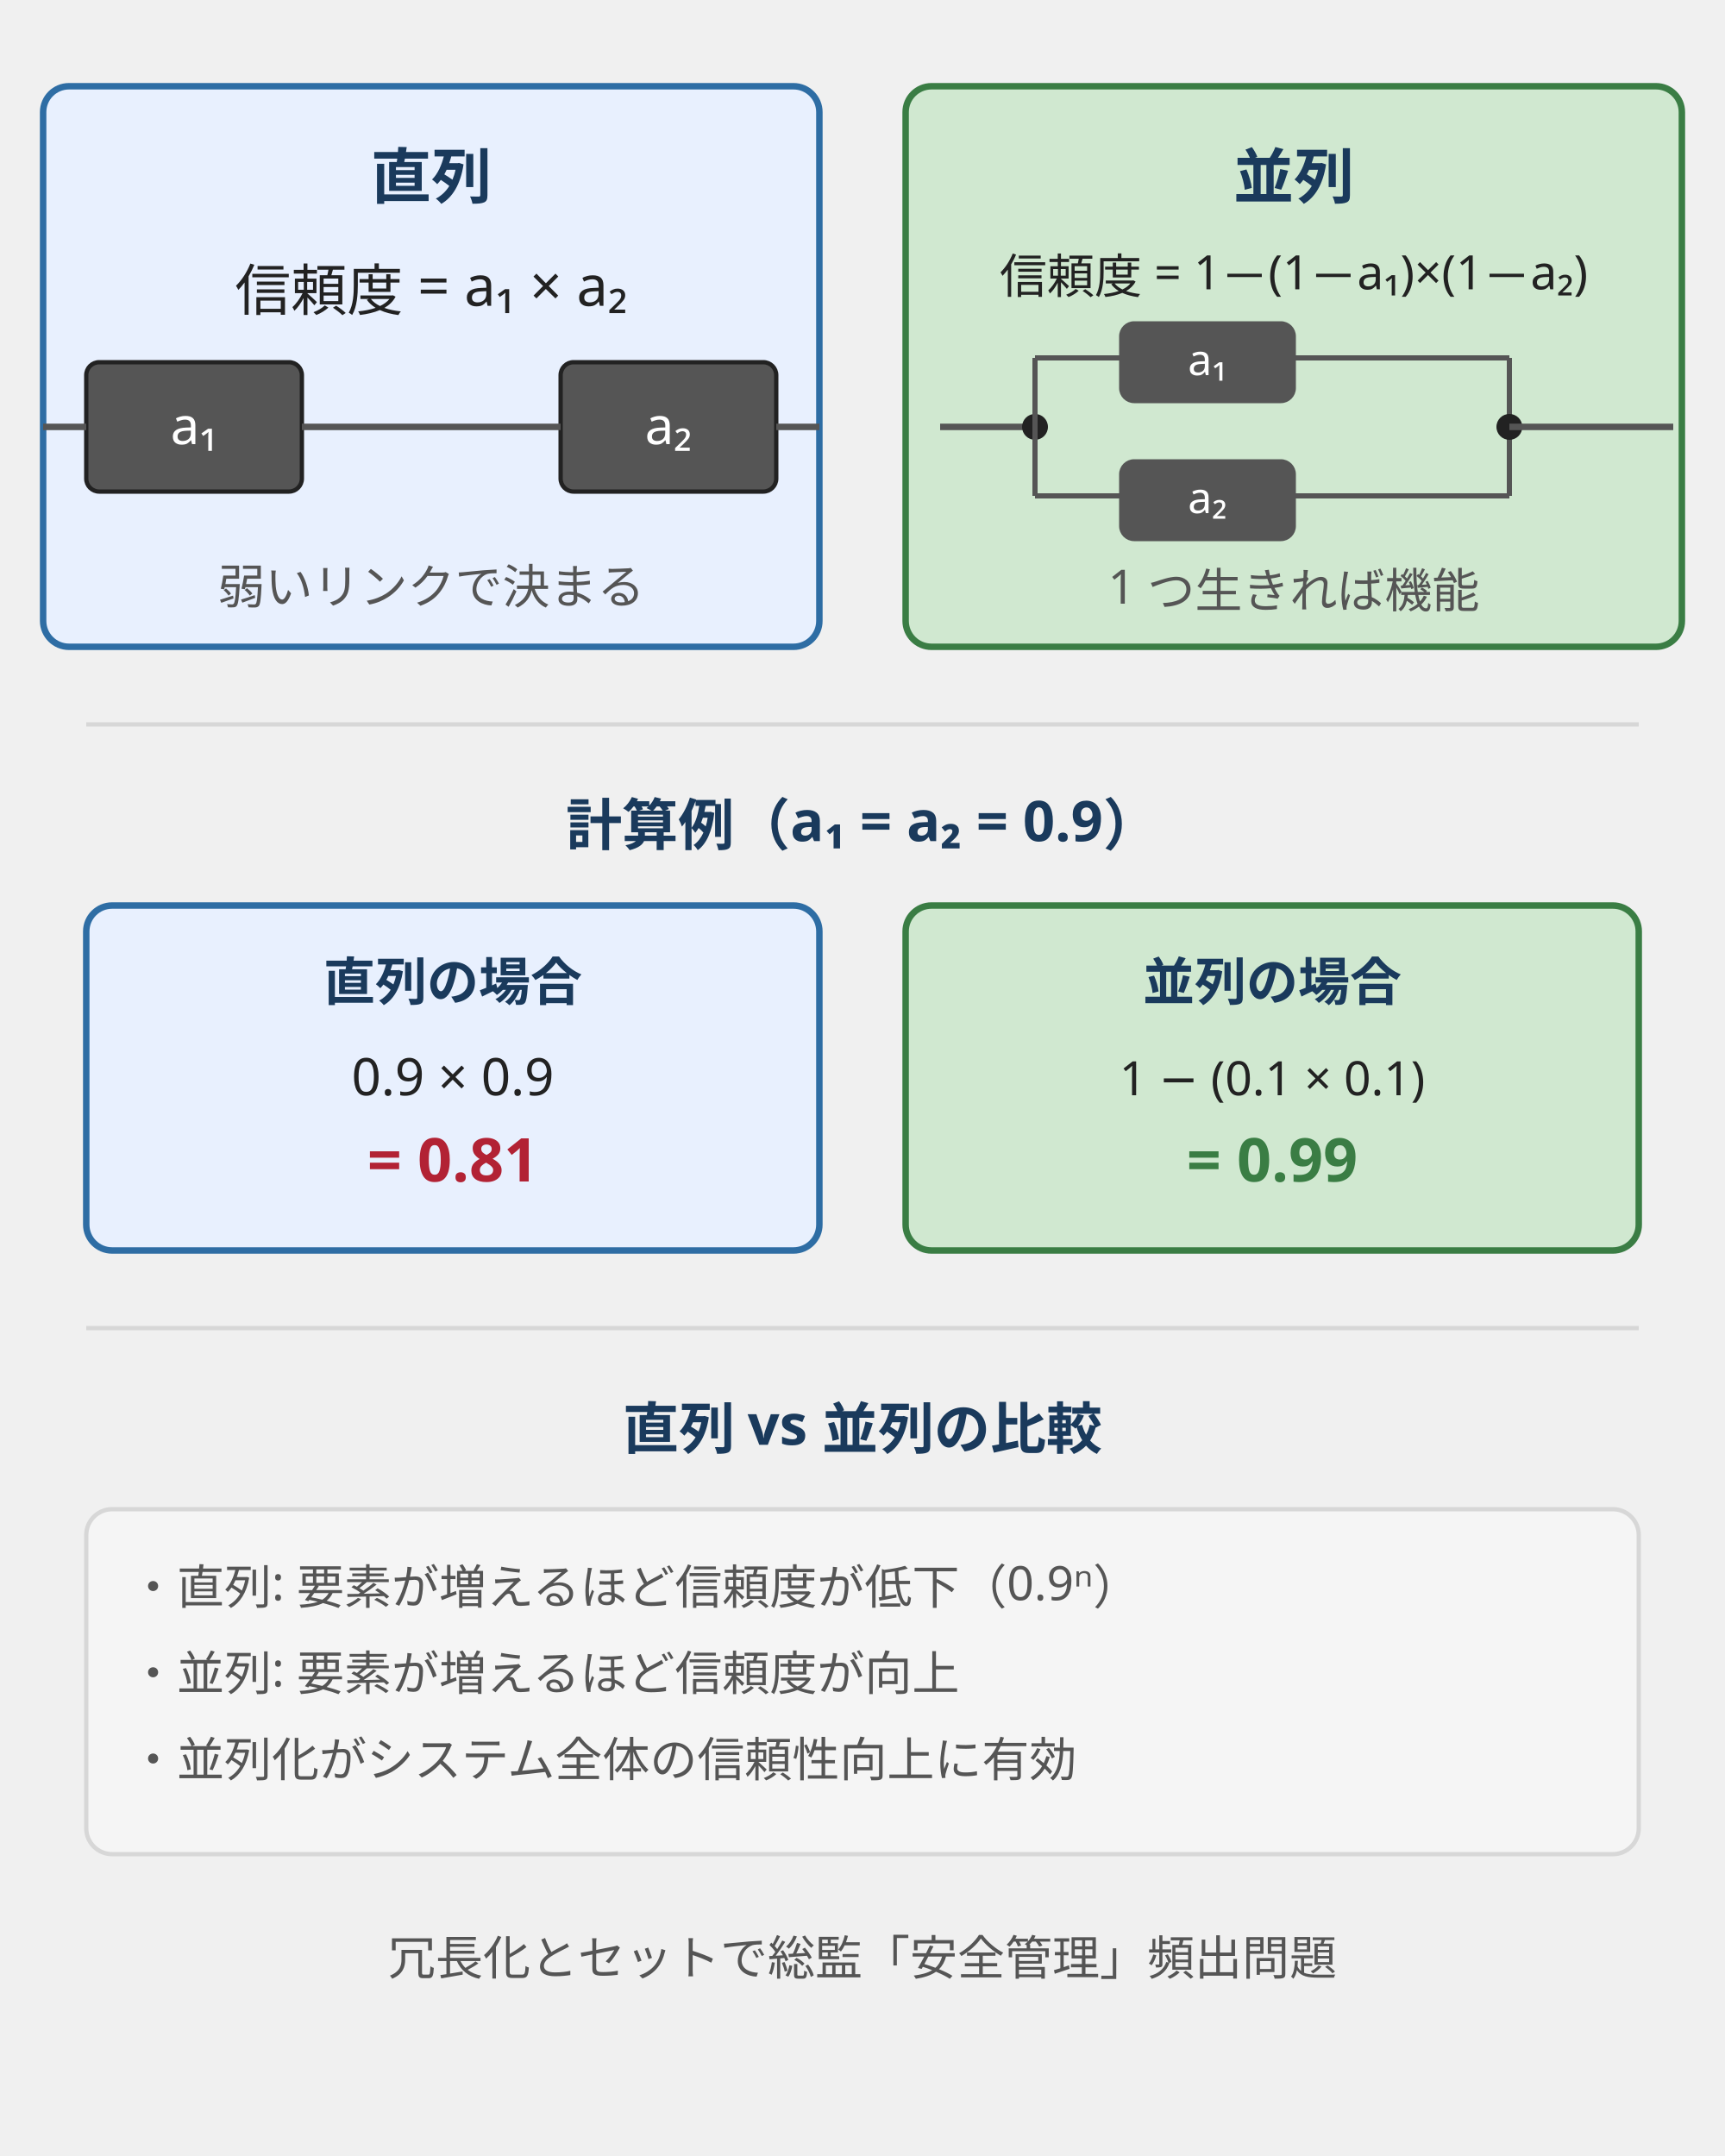
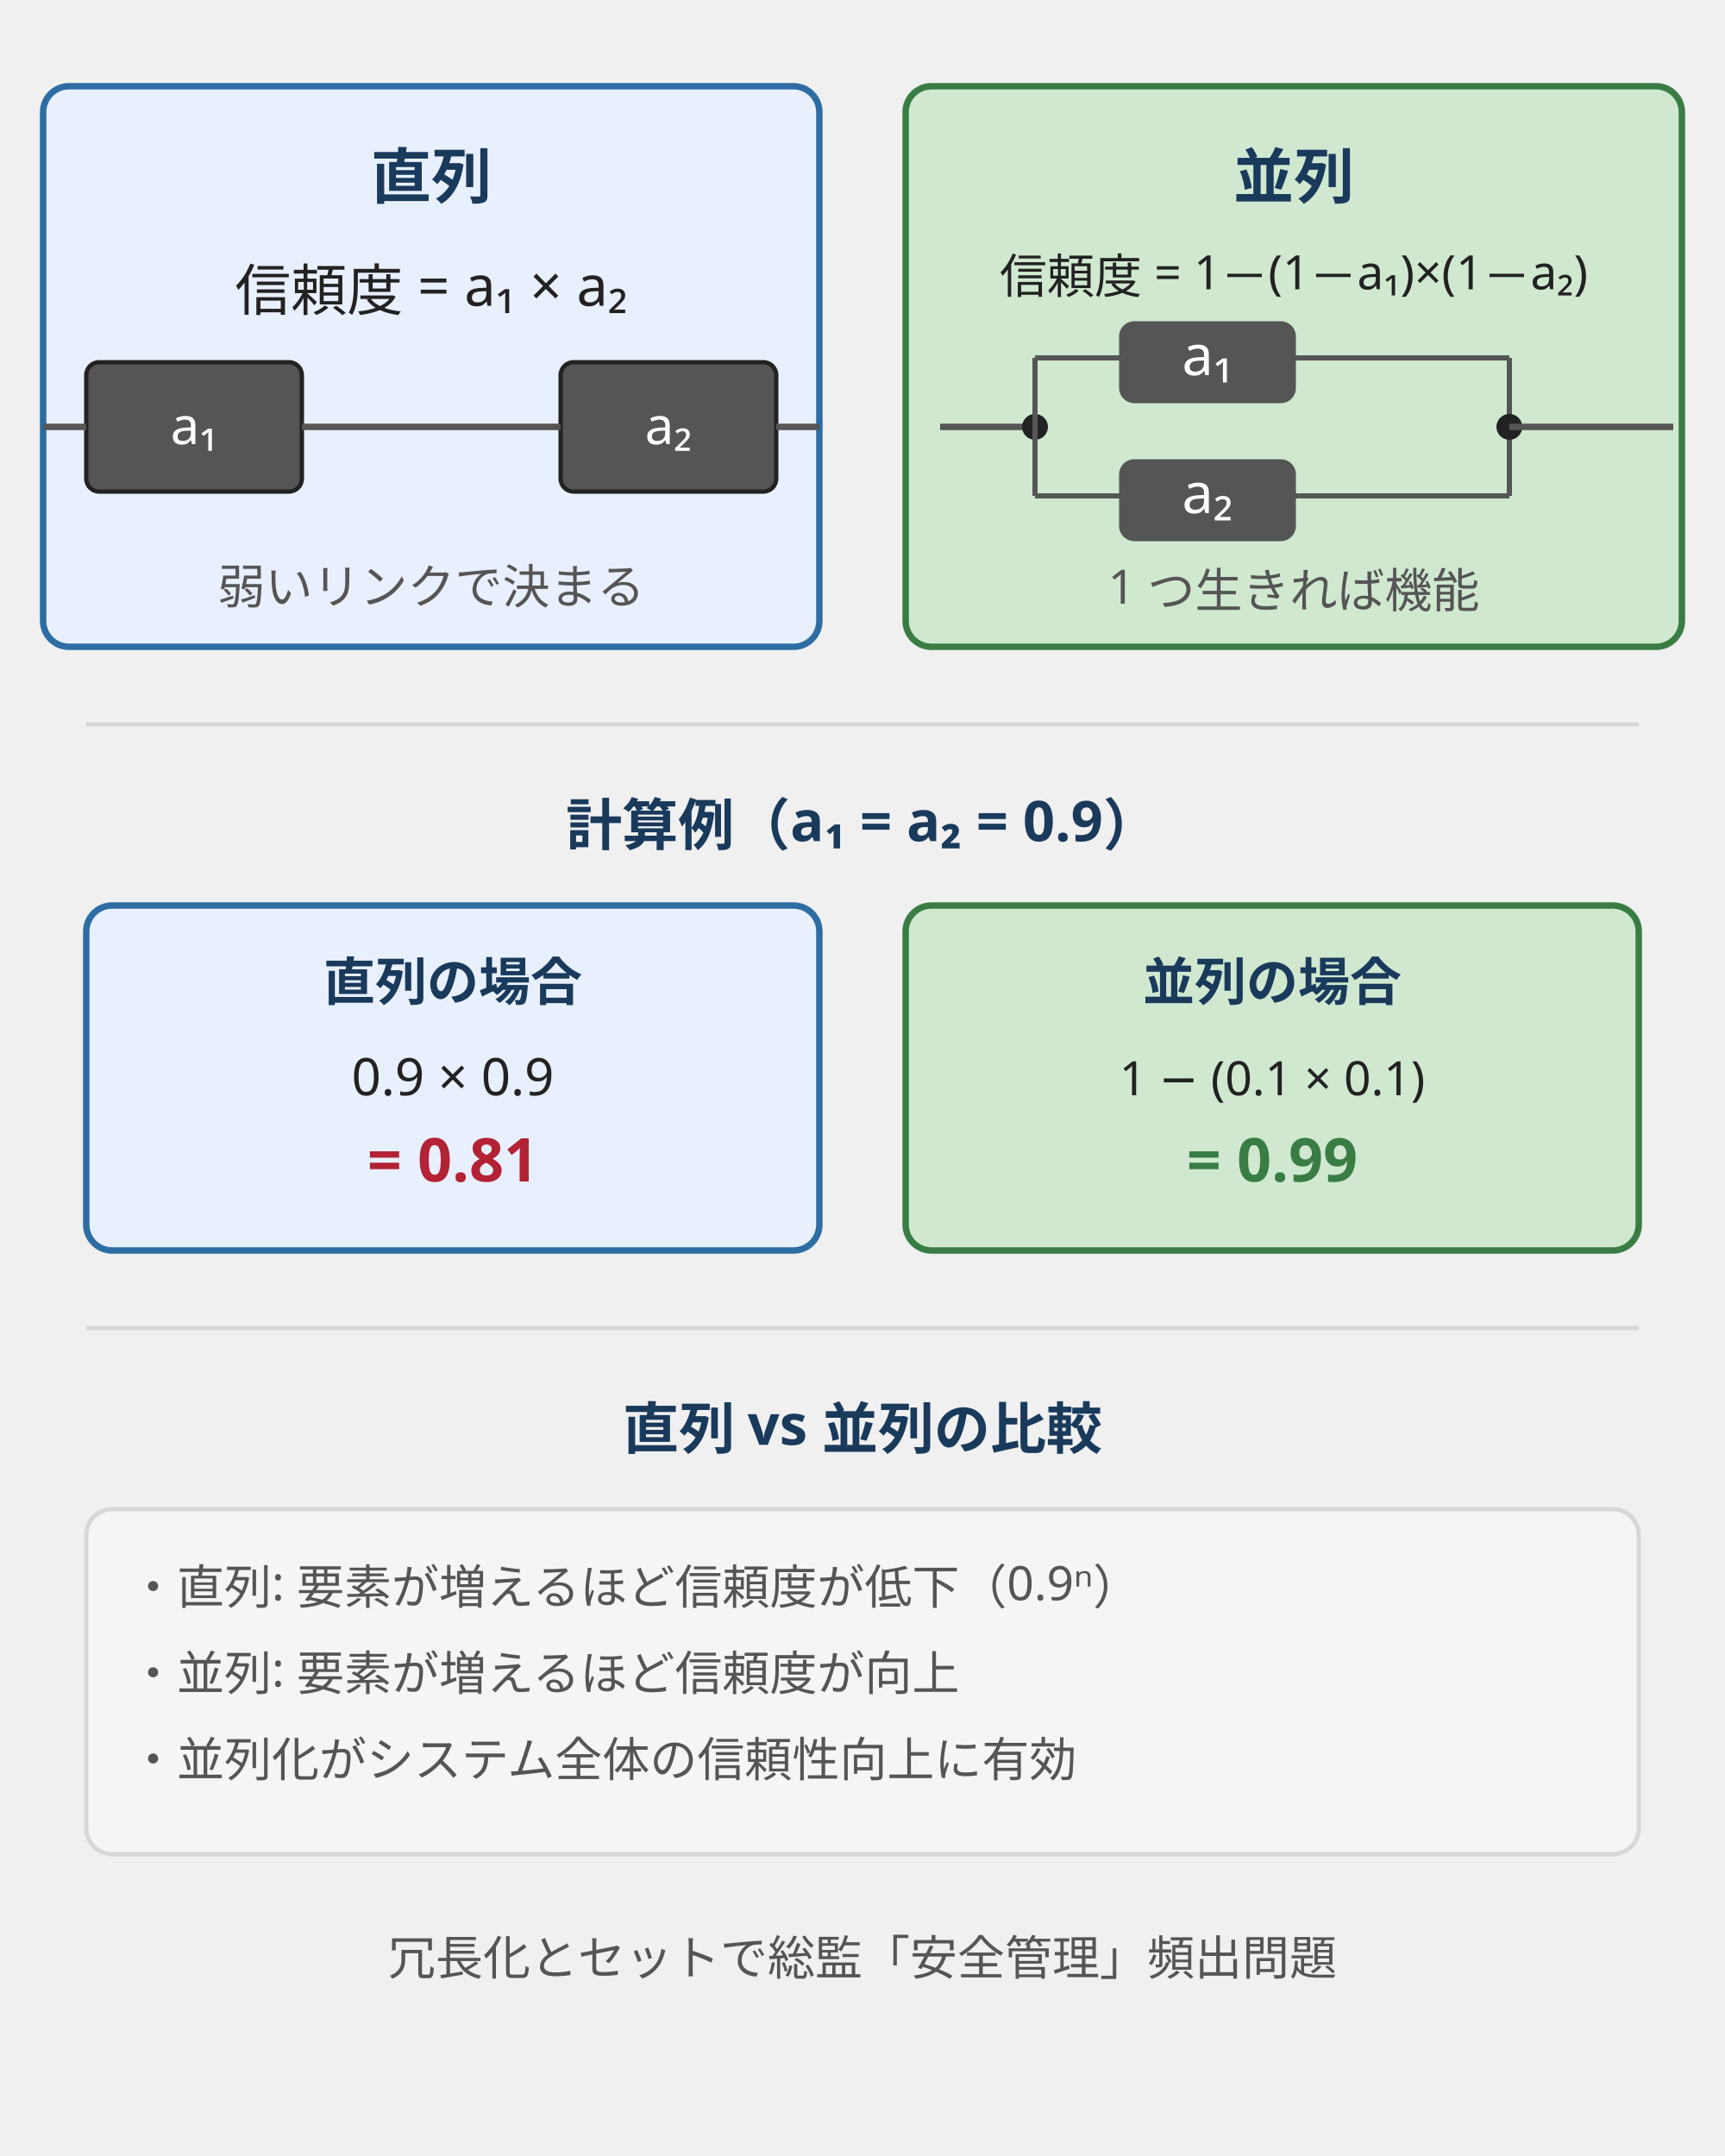
<svg xmlns="http://www.w3.org/2000/svg" width="400" height="500" viewBox="0 0 400 500" font-family="sans-serif" font-size="12" style="max-width:400px;width:100%" role="img" aria-label="直列・並列信頼度の計算式">
  <rect x="10" y="20" width="180" height="130" rx="6" fill="#e8f0fe" stroke="#2e6da4" stroke-width="1.5" />
  <text x="100" y="46" text-anchor="middle" fill="#1a3a5c" font-weight="bold" font-size="14">直列</text>
  <text x="100" y="72" text-anchor="middle" fill="#222" font-size="13">信頼度 = a₁ × a₂</text>
  <rect x="20" y="84" width="50" height="30" rx="3" fill="#555" stroke="#222" />
  <text x="45" y="103" text-anchor="middle" fill="#ffffff" font-size="12">a₁</text>
  <rect x="130" y="84" width="50" height="30" rx="3" fill="#555" stroke="#222" />
  <text x="155" y="103" text-anchor="middle" fill="#ffffff" font-size="12">a₂</text>
  <line x1="10" y1="99" x2="20" y2="99" stroke="#555" stroke-width="1.5" />
  <line x1="70" y1="99" x2="130" y2="99" stroke="#555" stroke-width="1.5" />
  <line x1="180" y1="99" x2="190" y2="99" stroke="#555" stroke-width="1.5" />
  <text x="100" y="140" text-anchor="middle" fill="#555" font-size="11">弱いリンクで決まる</text>
  <rect x="210" y="20" width="180" height="130" rx="6" fill="#d0e8d0" stroke="#3a7d44" stroke-width="1.5" />
  <text x="300" y="46" text-anchor="middle" fill="#1a3a5c" font-weight="bold" font-size="14">並列</text>
  <text x="300" y="68" text-anchor="middle" fill="#222" font-size="11">信頼度 = 1－(1－a₁)×(1－a₂)</text>
  <line x1="218" y1="99" x2="240" y2="99" stroke="#555" stroke-width="1.5" />
  <circle cx="240" cy="99" r="3" fill="#222" />
  <line x1="240" y1="99" x2="240" y2="83" stroke="#555" stroke-width="1.2" />
  <line x1="240" y1="83" x2="260" y2="83" stroke="#555" stroke-width="1.2" />
  <rect x="260" y="75" width="40" height="18" rx="3" fill="#555" stroke="#555" />
-   <text x="280" y="87" text-anchor="middle" fill="#ffffff" font-size="10">a₁</text>
+   <text x="280" y="87" text-anchor="middle" fill="#ffffff" font-size="13">a₁</text>
  <line x1="300" y1="83" x2="350" y2="83" stroke="#555" stroke-width="1.2" />
  <line x1="240" y1="99" x2="240" y2="115" stroke="#555" stroke-width="1.2" />
  <line x1="240" y1="115" x2="260" y2="115" stroke="#555" stroke-width="1.2" />
  <rect x="260" y="107" width="40" height="18" rx="3" fill="#555" stroke="#555" />
-   <text x="280" y="119" text-anchor="middle" fill="#ffffff" font-size="10">a₂</text>
+   <text x="280" y="119" text-anchor="middle" fill="#ffffff" font-size="13">a₂</text>
  <line x1="300" y1="115" x2="350" y2="115" stroke="#555" stroke-width="1.2" />
  <line x1="350" y1="83" x2="350" y2="115" stroke="#555" stroke-width="1.2" />
  <circle cx="350" cy="99" r="3" fill="#222" />
  <line x1="350" y1="99" x2="388" y2="99" stroke="#555" stroke-width="1.5" />
  <text x="300" y="140" text-anchor="middle" fill="#555" font-size="11">1 つ生きれば機能</text>
  <line x1="20" y1="168" x2="380" y2="168" stroke="#d7d7d7" stroke-width="1" />
  <text x="200" y="196" text-anchor="middle" font-size="13" font-weight="bold" fill="#1a3a5c">計算例（a₁ = a₂ = 0.9）</text>
  <rect x="20" y="210" width="170" height="80" rx="6" fill="#e8f0fe" stroke="#2e6da4" stroke-width="1.5" />
  <text x="105" y="232" text-anchor="middle" font-size="12" font-weight="bold" fill="#1a3a5c">直列の場合</text>
  <text x="105" y="254" text-anchor="middle" font-size="12" fill="#222">0.9 × 0.9</text>
  <text x="105" y="274" text-anchor="middle" font-size="14" font-weight="bold" fill="#b22234">= 0.81</text>
  <rect x="210" y="210" width="170" height="80" rx="6" fill="#d0e8d0" stroke="#3a7d44" stroke-width="1.5" />
  <text x="295" y="232" text-anchor="middle" font-size="12" font-weight="bold" fill="#1a3a5c">並列の場合</text>
  <text x="295" y="254" text-anchor="middle" font-size="11" fill="#222">1 − (0.1 × 0.1)</text>
  <text x="295" y="274" text-anchor="middle" font-size="14" font-weight="bold" fill="#3a7d44">= 0.99</text>
  <line x1="20" y1="308" x2="380" y2="308" stroke="#d7d7d7" stroke-width="1" />
  <text x="200" y="336" text-anchor="middle" font-size="13" font-weight="bold" fill="#1a3a5c">直列 vs 並列の比較</text>
  <rect x="20" y="350" width="360" height="80" rx="6" fill="#f5f5f5" stroke="#d7d7d7" stroke-width="1" />
  <text x="30" y="372" font-size="11" fill="#555">・直列: 要素が増えるほど信頼度が低下（0.9ⁿ）</text>
  <text x="30" y="392" font-size="11" fill="#555">・並列: 要素が増えるほど信頼度が向上</text>
  <text x="30" y="412" font-size="11" fill="#555">・並列化がシステム全体の信頼性向上に有効</text>
  <text x="200" y="458" text-anchor="middle" font-size="11" fill="#555">冗長化とセットで総監「安全管理」頻出問題</text>
</svg>
